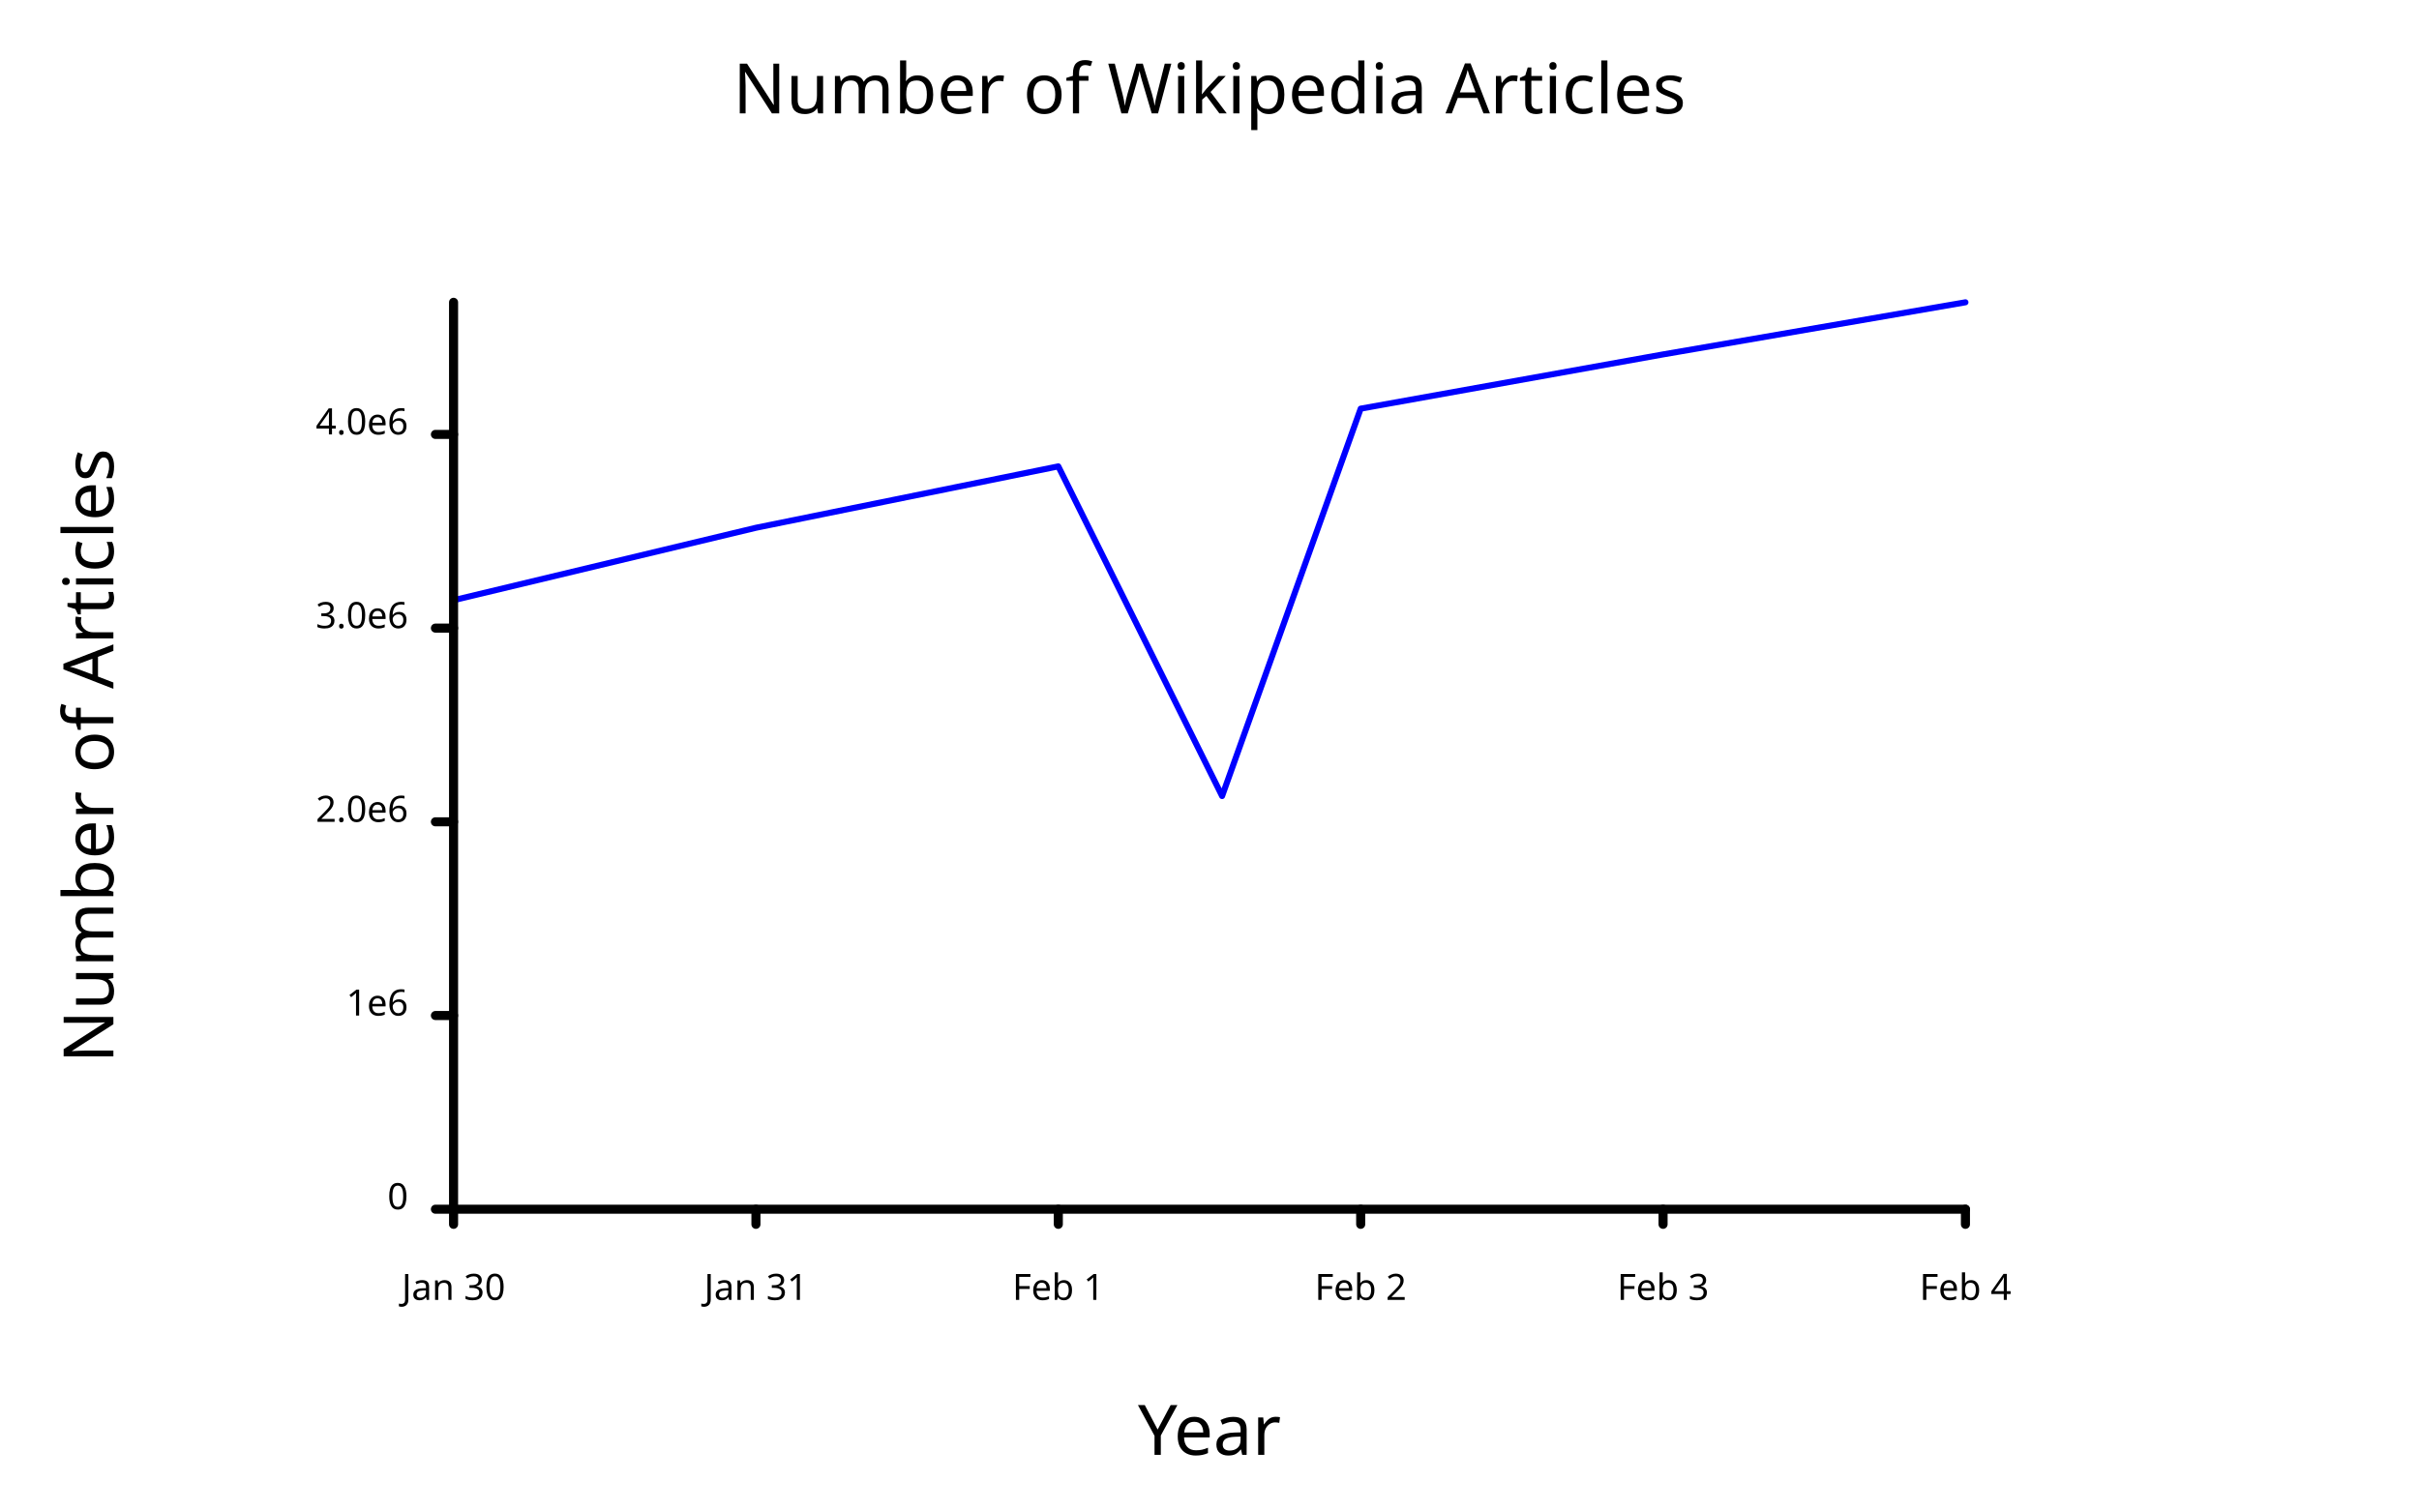
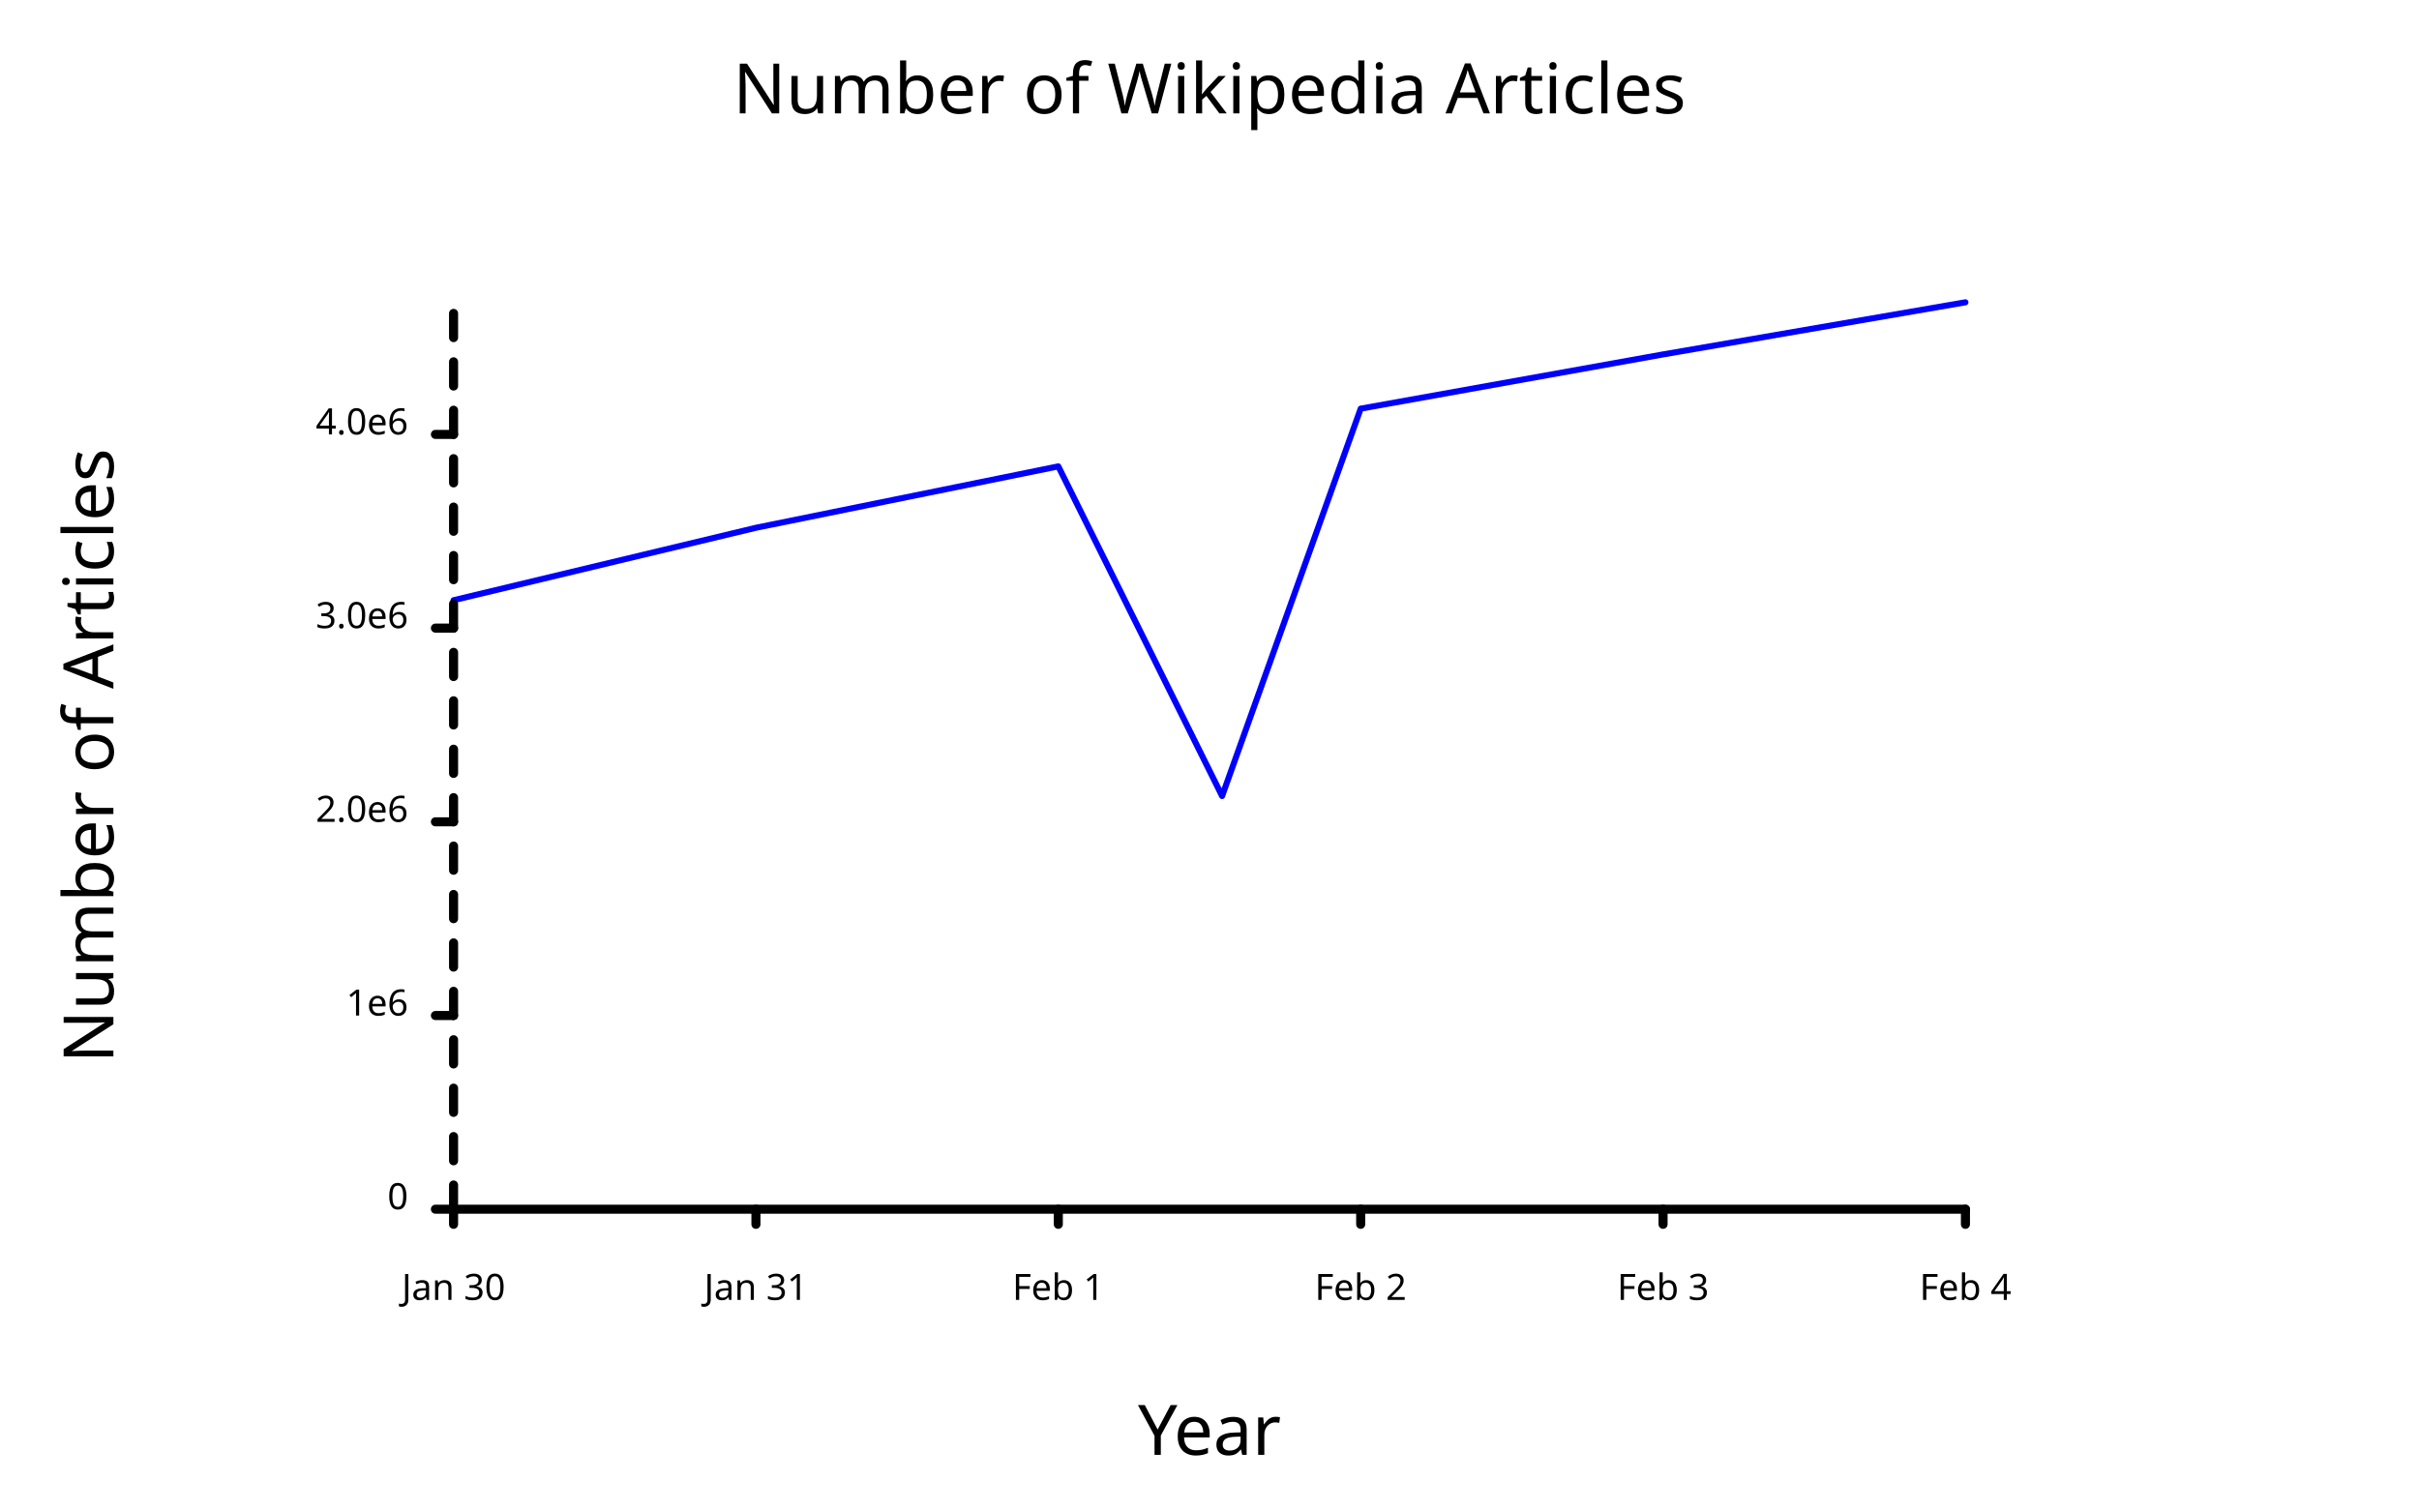
<svg xmlns="http://www.w3.org/2000/svg" class="poloto" width="800" height="500" viewBox="0 0 800 500">
  <style>.poloto { stroke-linecap:round; stroke-linejoin:round; font-family: 'Tahoma', sans-serif; background-color: AliceBlue;} .poloto_scatter{stroke-width:7} .poloto_line{stroke-width:2} .poloto_text{fill: black;} .poloto_axis_lines{stroke: black;stroke-width:3;fill:none;stroke-dasharray:none} .poloto0stroke{stroke:  blue;} .poloto1stroke{stroke:  red;} .poloto2stroke{stroke:  green;} .poloto3stroke{stroke:  gold;} .poloto4stroke{stroke:  aqua;} .poloto5stroke{stroke:  lime;} .poloto6stroke{stroke:  orange;} .poloto7stroke{stroke:  chocolate;} .poloto0fill{fill:blue;} .poloto1fill{fill:red;} .poloto2fill{fill:green;} .poloto3fill{fill:gold;} .poloto4fill{fill:aqua;} .poloto5fill{fill:lime;} .poloto6fill{fill:orange;} .poloto7fill{fill:chocolate;}</style>
  <text class="poloto_text poloto_legend_text" alignment-baseline="middle" text-anchor="start" font-size="large" x="675" y="100" />
  <path class="poloto_line poloto0stroke" fill="none" stroke="black" d=" M 150 198.548 L 250 174.584 L 350 154.272 L 404.166 263.328 L 450 135.177 L 550 117.236 L 650 100" />
-   <text class="poloto_labels poloto_text poloto_title" alignment-baseline="start" text-anchor="middle" font-size="x-large" x="400" y="37.5"> Number of Wikipedia Articles</text>
+   <text class="poloto_labels poloto_text poloto_title" alignment-baseline="start" text-anchor="middle" font-size="x-large" x="400" y="37.5">Number of Wikipedia Articles</text>
  <text class="poloto_labels poloto_text poloto_xname" alignment-baseline="start" text-anchor="middle" font-size="x-large" x="400" y="481.25">Year</text>
  <text class="poloto_labels poloto_text poloto_yname" alignment-baseline="start" text-anchor="middle" font-size="x-large" transform="rotate(-90,37.5,250)" x="37.5" y="250">Number of Articles</text>
  <line class="poloto_axis_lines" stroke="black" x1="150" x2="150" y1="400" y2="405" />
  <text class="poloto_tick_labels poloto_text" alignment-baseline="start" text-anchor="middle" x="150" y="430">Jan 30</text>
  <line class="poloto_axis_lines" stroke="black" x1="250" x2="250" y1="400" y2="405" />
  <text class="poloto_tick_labels poloto_text" alignment-baseline="start" text-anchor="middle" x="250" y="430">Jan 31</text>
  <line class="poloto_axis_lines" stroke="black" x1="350" x2="350" y1="400" y2="405" />
  <text class="poloto_tick_labels poloto_text" alignment-baseline="start" text-anchor="middle" x="350" y="430">Feb 1</text>
  <line class="poloto_axis_lines" stroke="black" x1="450" x2="450" y1="400" y2="405" />
  <text class="poloto_tick_labels poloto_text" alignment-baseline="start" text-anchor="middle" x="450" y="430">Feb 2</text>
  <line class="poloto_axis_lines" stroke="black" x1="550" x2="550" y1="400" y2="405" />
  <text class="poloto_tick_labels poloto_text" alignment-baseline="start" text-anchor="middle" x="550" y="430">Feb 3</text>
  <line class="poloto_axis_lines" stroke="black" x1="650" x2="650" y1="400" y2="405" />
  <text class="poloto_tick_labels poloto_text" alignment-baseline="start" text-anchor="middle" x="650" y="430">Feb 4</text>
  <line class="poloto_axis_lines" stroke="black" x1="150" x2="144" y1="400" y2="400" />
  <text class="poloto_tick_labels poloto_text" alignment-baseline="middle" text-anchor="end" x="135" y="400">0</text>
  <line class="poloto_axis_lines" stroke="black" x1="150" x2="144" y1="335.925" y2="335.925" />
  <text class="poloto_tick_labels poloto_text" alignment-baseline="middle" text-anchor="end" x="135" y="335.925">1e6</text>
  <line class="poloto_axis_lines" stroke="black" x1="150" x2="144" y1="271.85" y2="271.85" />
  <text class="poloto_tick_labels poloto_text" alignment-baseline="middle" text-anchor="end" x="135" y="271.85">2.0e6</text>
  <line class="poloto_axis_lines" stroke="black" x1="150" x2="144" y1="207.774" y2="207.774" />
  <text class="poloto_tick_labels poloto_text" alignment-baseline="middle" text-anchor="end" x="135" y="207.774">3.0e6</text>
  <line class="poloto_axis_lines" stroke="black" x1="150" x2="144" y1="143.699" y2="143.699" />
  <text class="poloto_tick_labels poloto_text" alignment-baseline="middle" text-anchor="end" x="135" y="143.699">4.0e6</text>
  <path stroke="black" fill="none" class="poloto_axis_lines" d=" M 150 400 L 650 400" />
-   <path stroke="black" fill="none" class="poloto_axis_lines" d=" M 150 400 L 150 100" />
+   <path stroke="black" fill="none" class="poloto_axis_lines" style="stroke-dasharray:8.009;stroke-dashoffset:-0;" d=" M 150 400 L 150 100" />
</svg>
